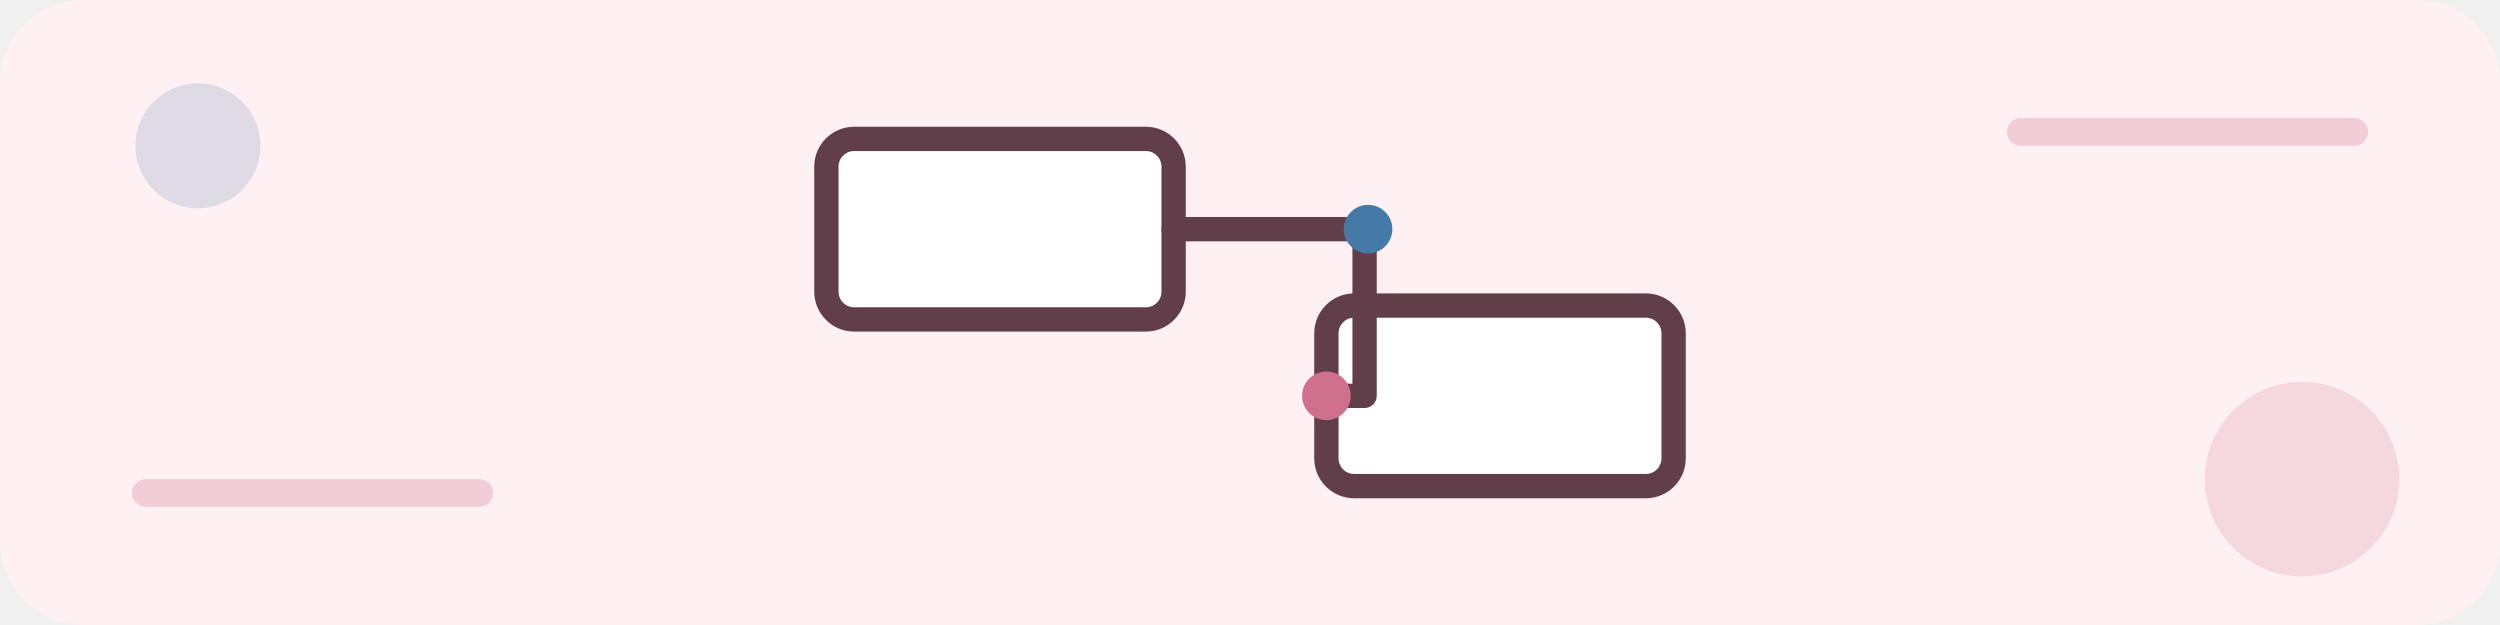
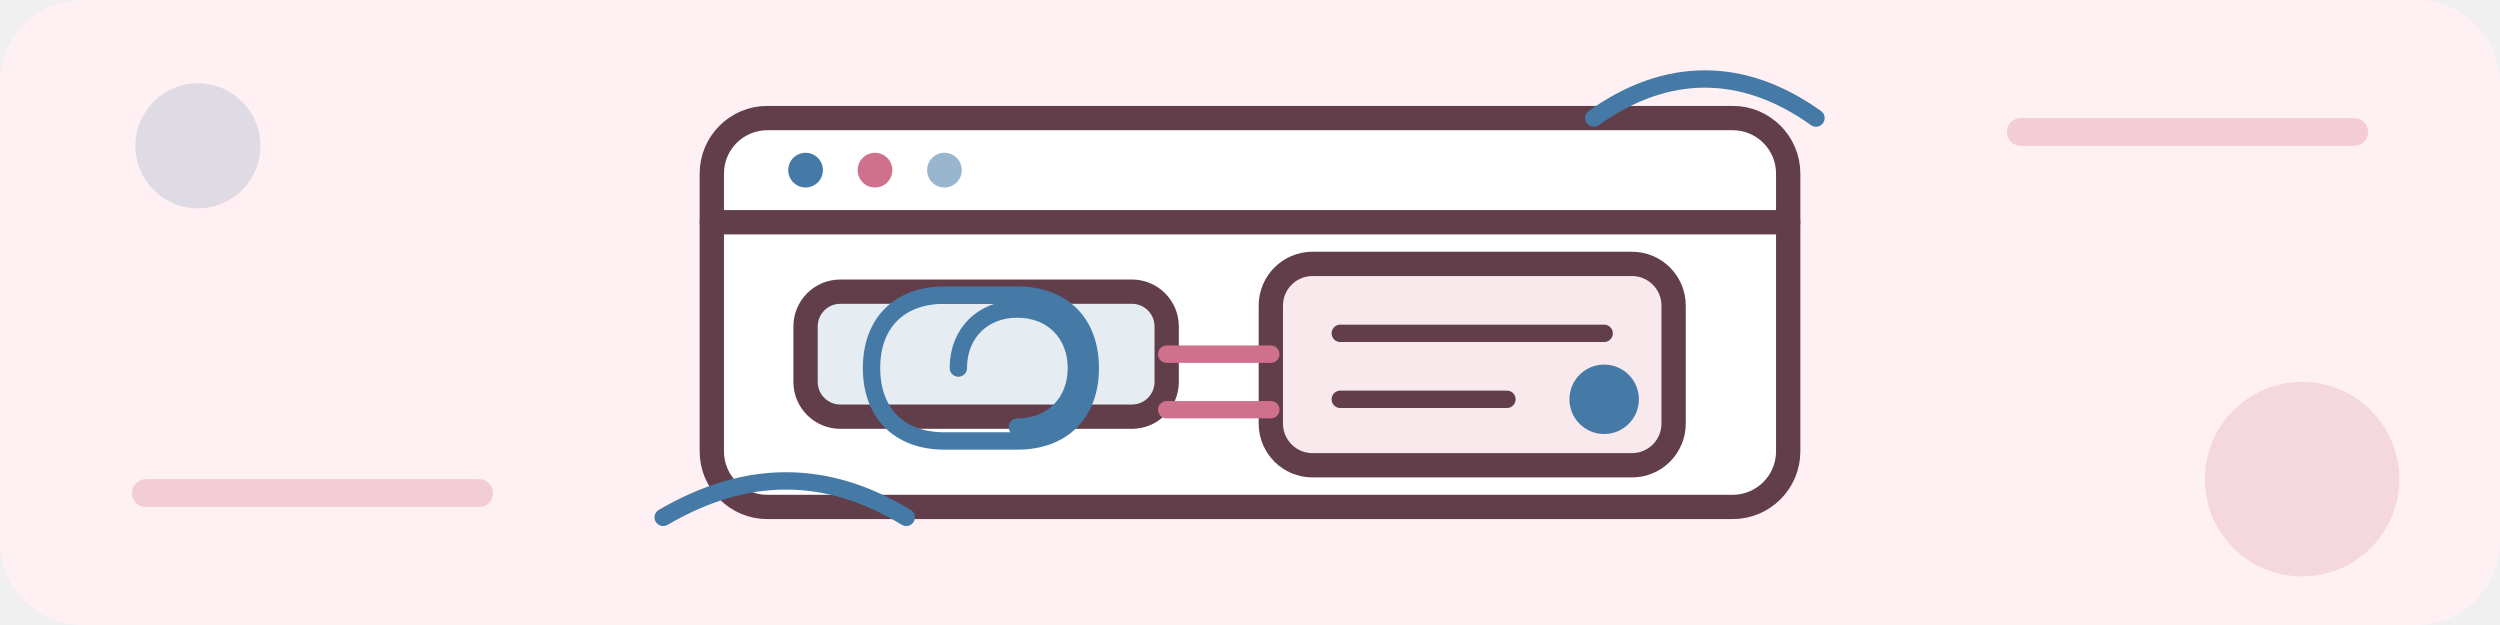
<svg xmlns="http://www.w3.org/2000/svg" viewBox="0 0 720 180">
  <rect width="720" height="180" rx="24" fill="#fff0f3" />
  <circle cx="57" cy="42" r="18" fill="#467aa6" opacity=".18" />
  <circle cx="663" cy="138" r="28" fill="#cf718c" opacity=".2" />
  <path d="M42 142h96M582 38h96" stroke="#cf718c" stroke-width="8" stroke-linecap="round" opacity=".28" />
  <g fill="none" stroke="#613e4a" stroke-width="7" stroke-linecap="round" stroke-linejoin="round">
-     <rect x="238" y="40" width="100" height="52" rx="8" fill="#fff" />
-     <rect x="382" y="88" width="100" height="52" rx="8" fill="#fff" />
-     <path d="M338 66h55v48h-11" />
-     <circle cx="394" cy="66" r="7" fill="#467aa6" stroke="none" />
-     <circle cx="382" cy="114" r="7" fill="#cf718c" stroke="none" />
+     <rect x="205" y="34" width="310" height="112" rx="16" fill="#fff" />
+     <path d="M205 64h310" />
+     <circle cx="232" cy="49" r="5" fill="#467aa6" stroke="none" />
+     <circle cx="252" cy="49" r="5" fill="#cf718c" stroke="none" />
+     <circle cx="272" cy="49" r="5" fill="#467aa6" stroke="none" opacity=".55" />
+     <rect x="232" y="84" width="104" height="36" rx="10" fill="#467aa6" fill-opacity=".14" />
+     <path d="M251 106c0-13 8-21 21-21h21c13 0 21 8 21 21s-8 21-21 21h-21c-13 0-21-8-21-21Z" stroke="#467aa6" stroke-width="5" />
+     <path d="M276 106c0-10 7-17 17-17s17 7 17 17-7 17-17 17" stroke="#467aa6" stroke-width="5" />
+     <rect x="366" y="76" width="116" height="58" rx="12" fill="#cf718c" fill-opacity=".16" />
+     <path d="M386 96h76M386 115h48" stroke-width="5" />
+     <circle cx="462" cy="115" r="10" fill="#467aa6" stroke="none" />
+     <path d="M336 102h30M336 118h30" stroke="#cf718c" stroke-width="5" />
+     <path d="M191 149c24-14 47-14 70 0M459 34c21-15 43-15 64 0" stroke="#467aa6" stroke-width="5" />
  </g>
</svg>
